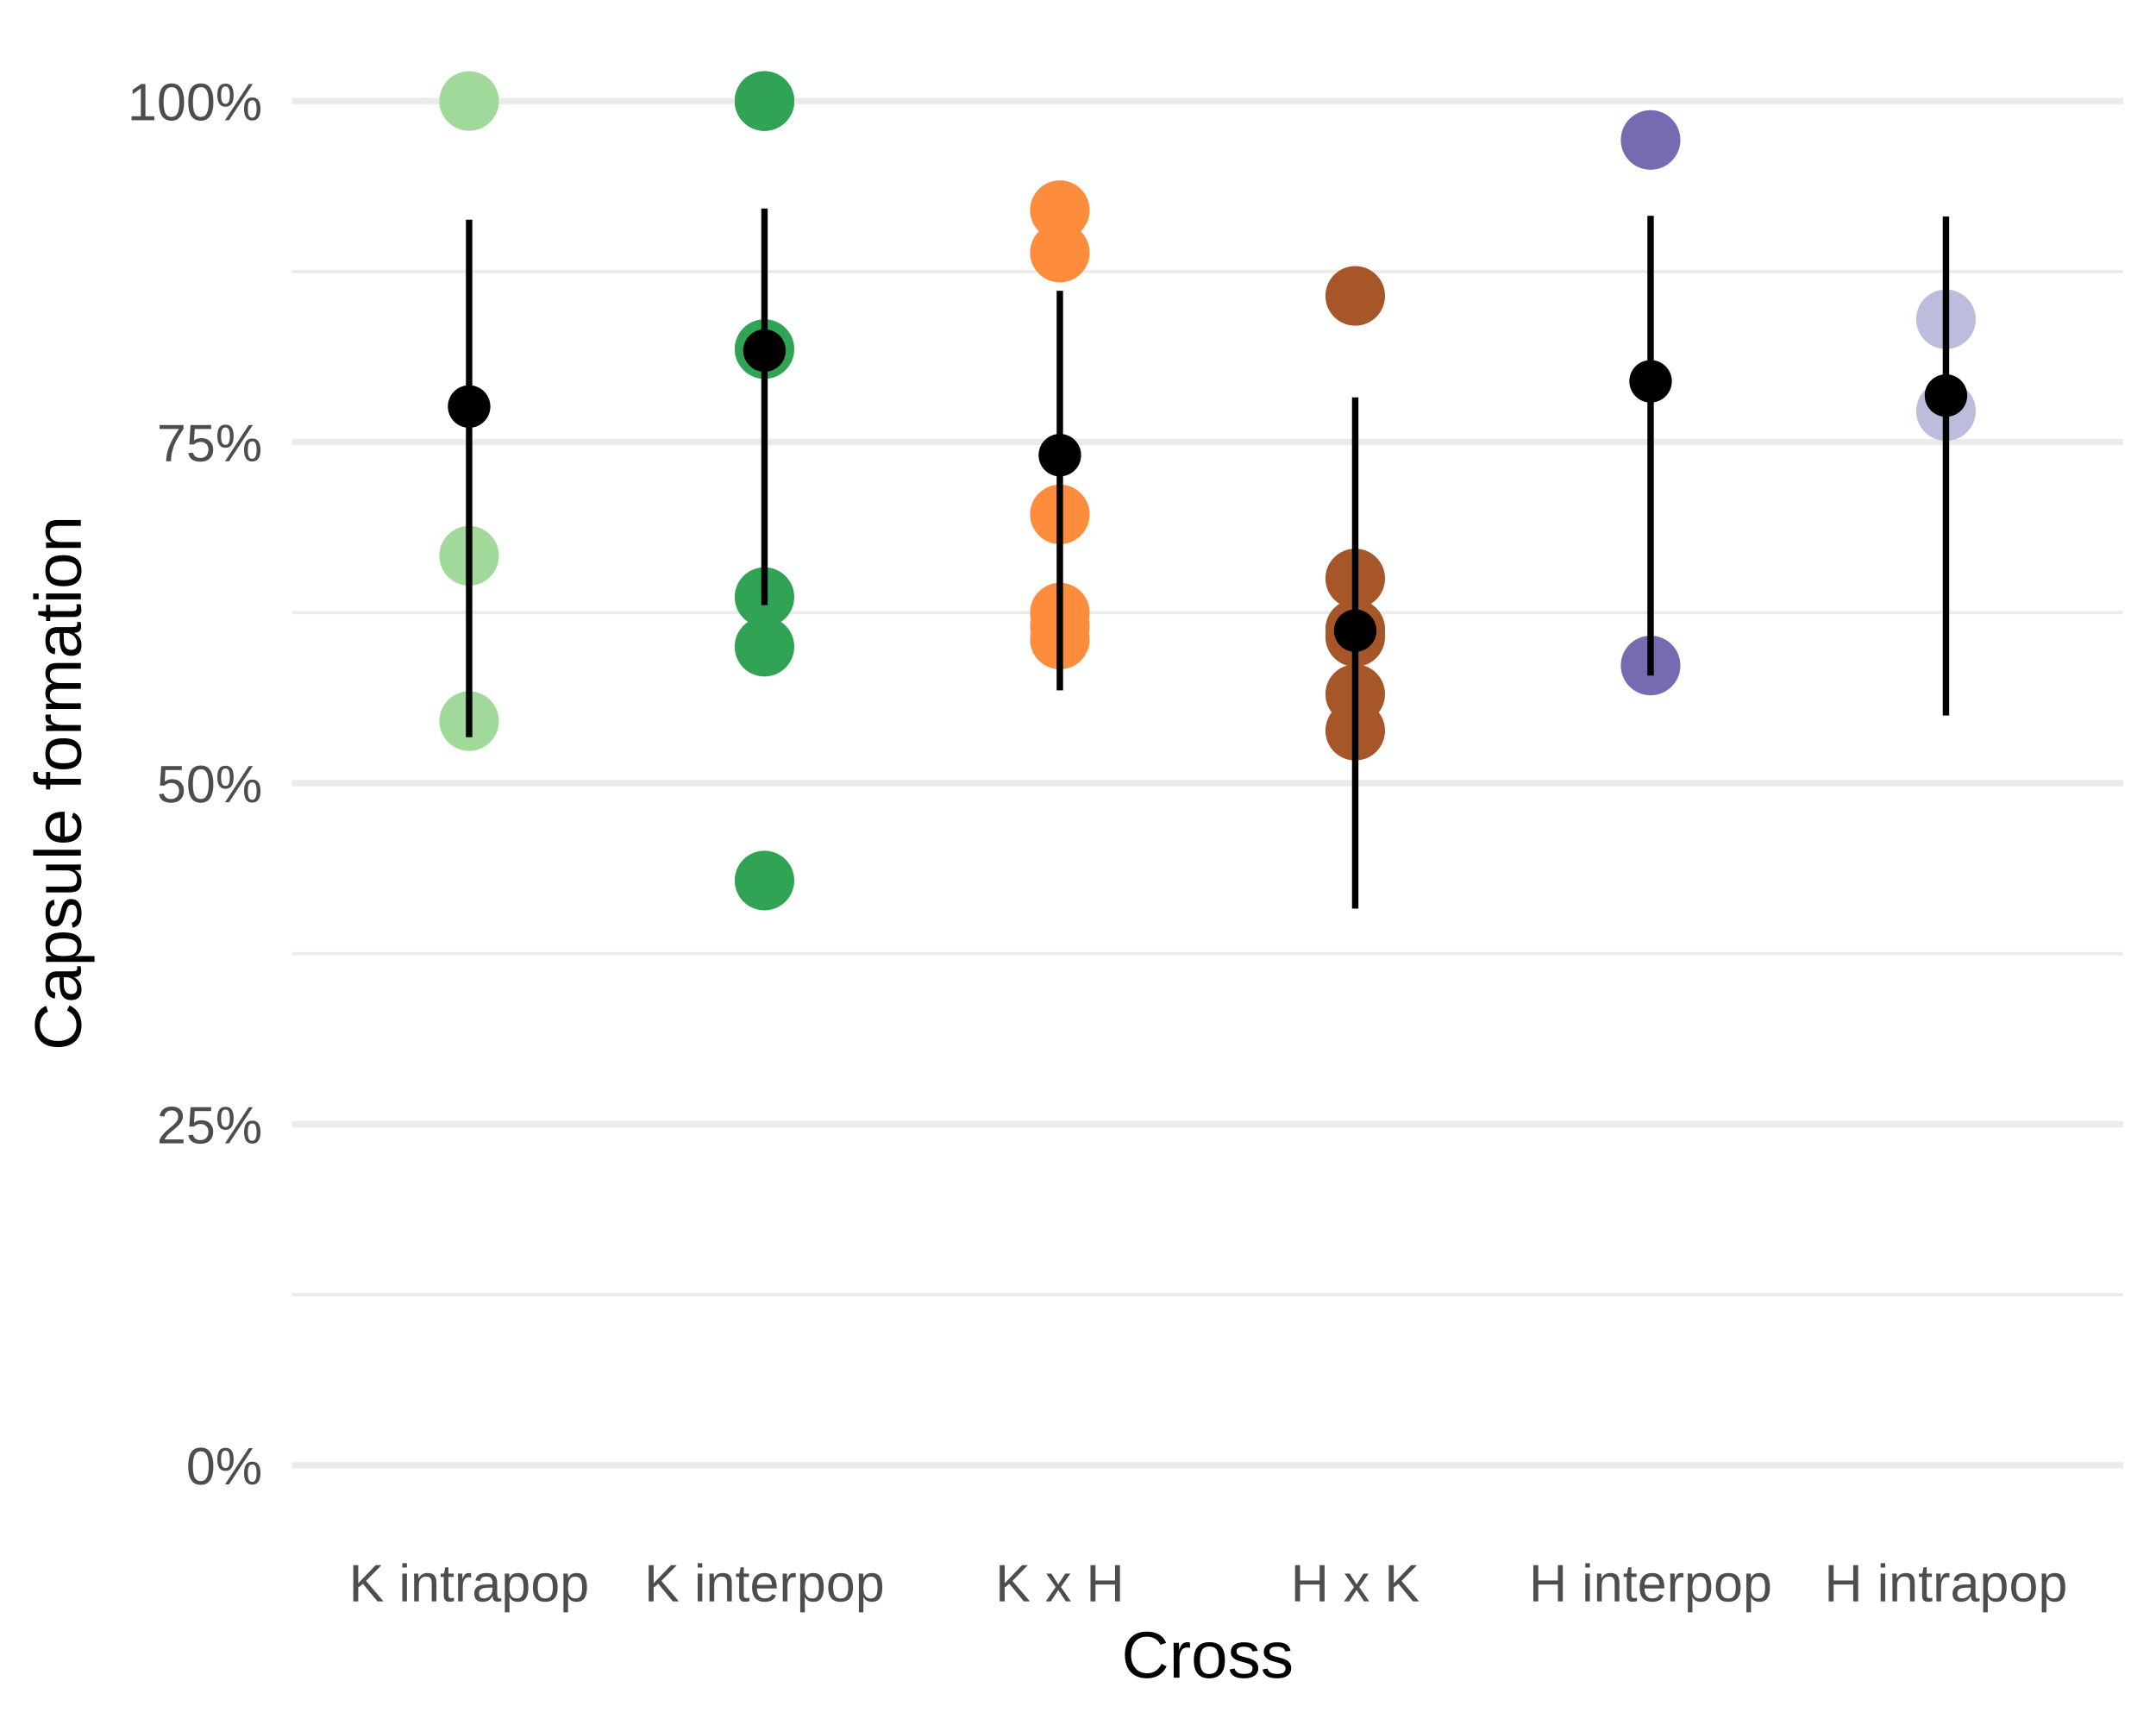
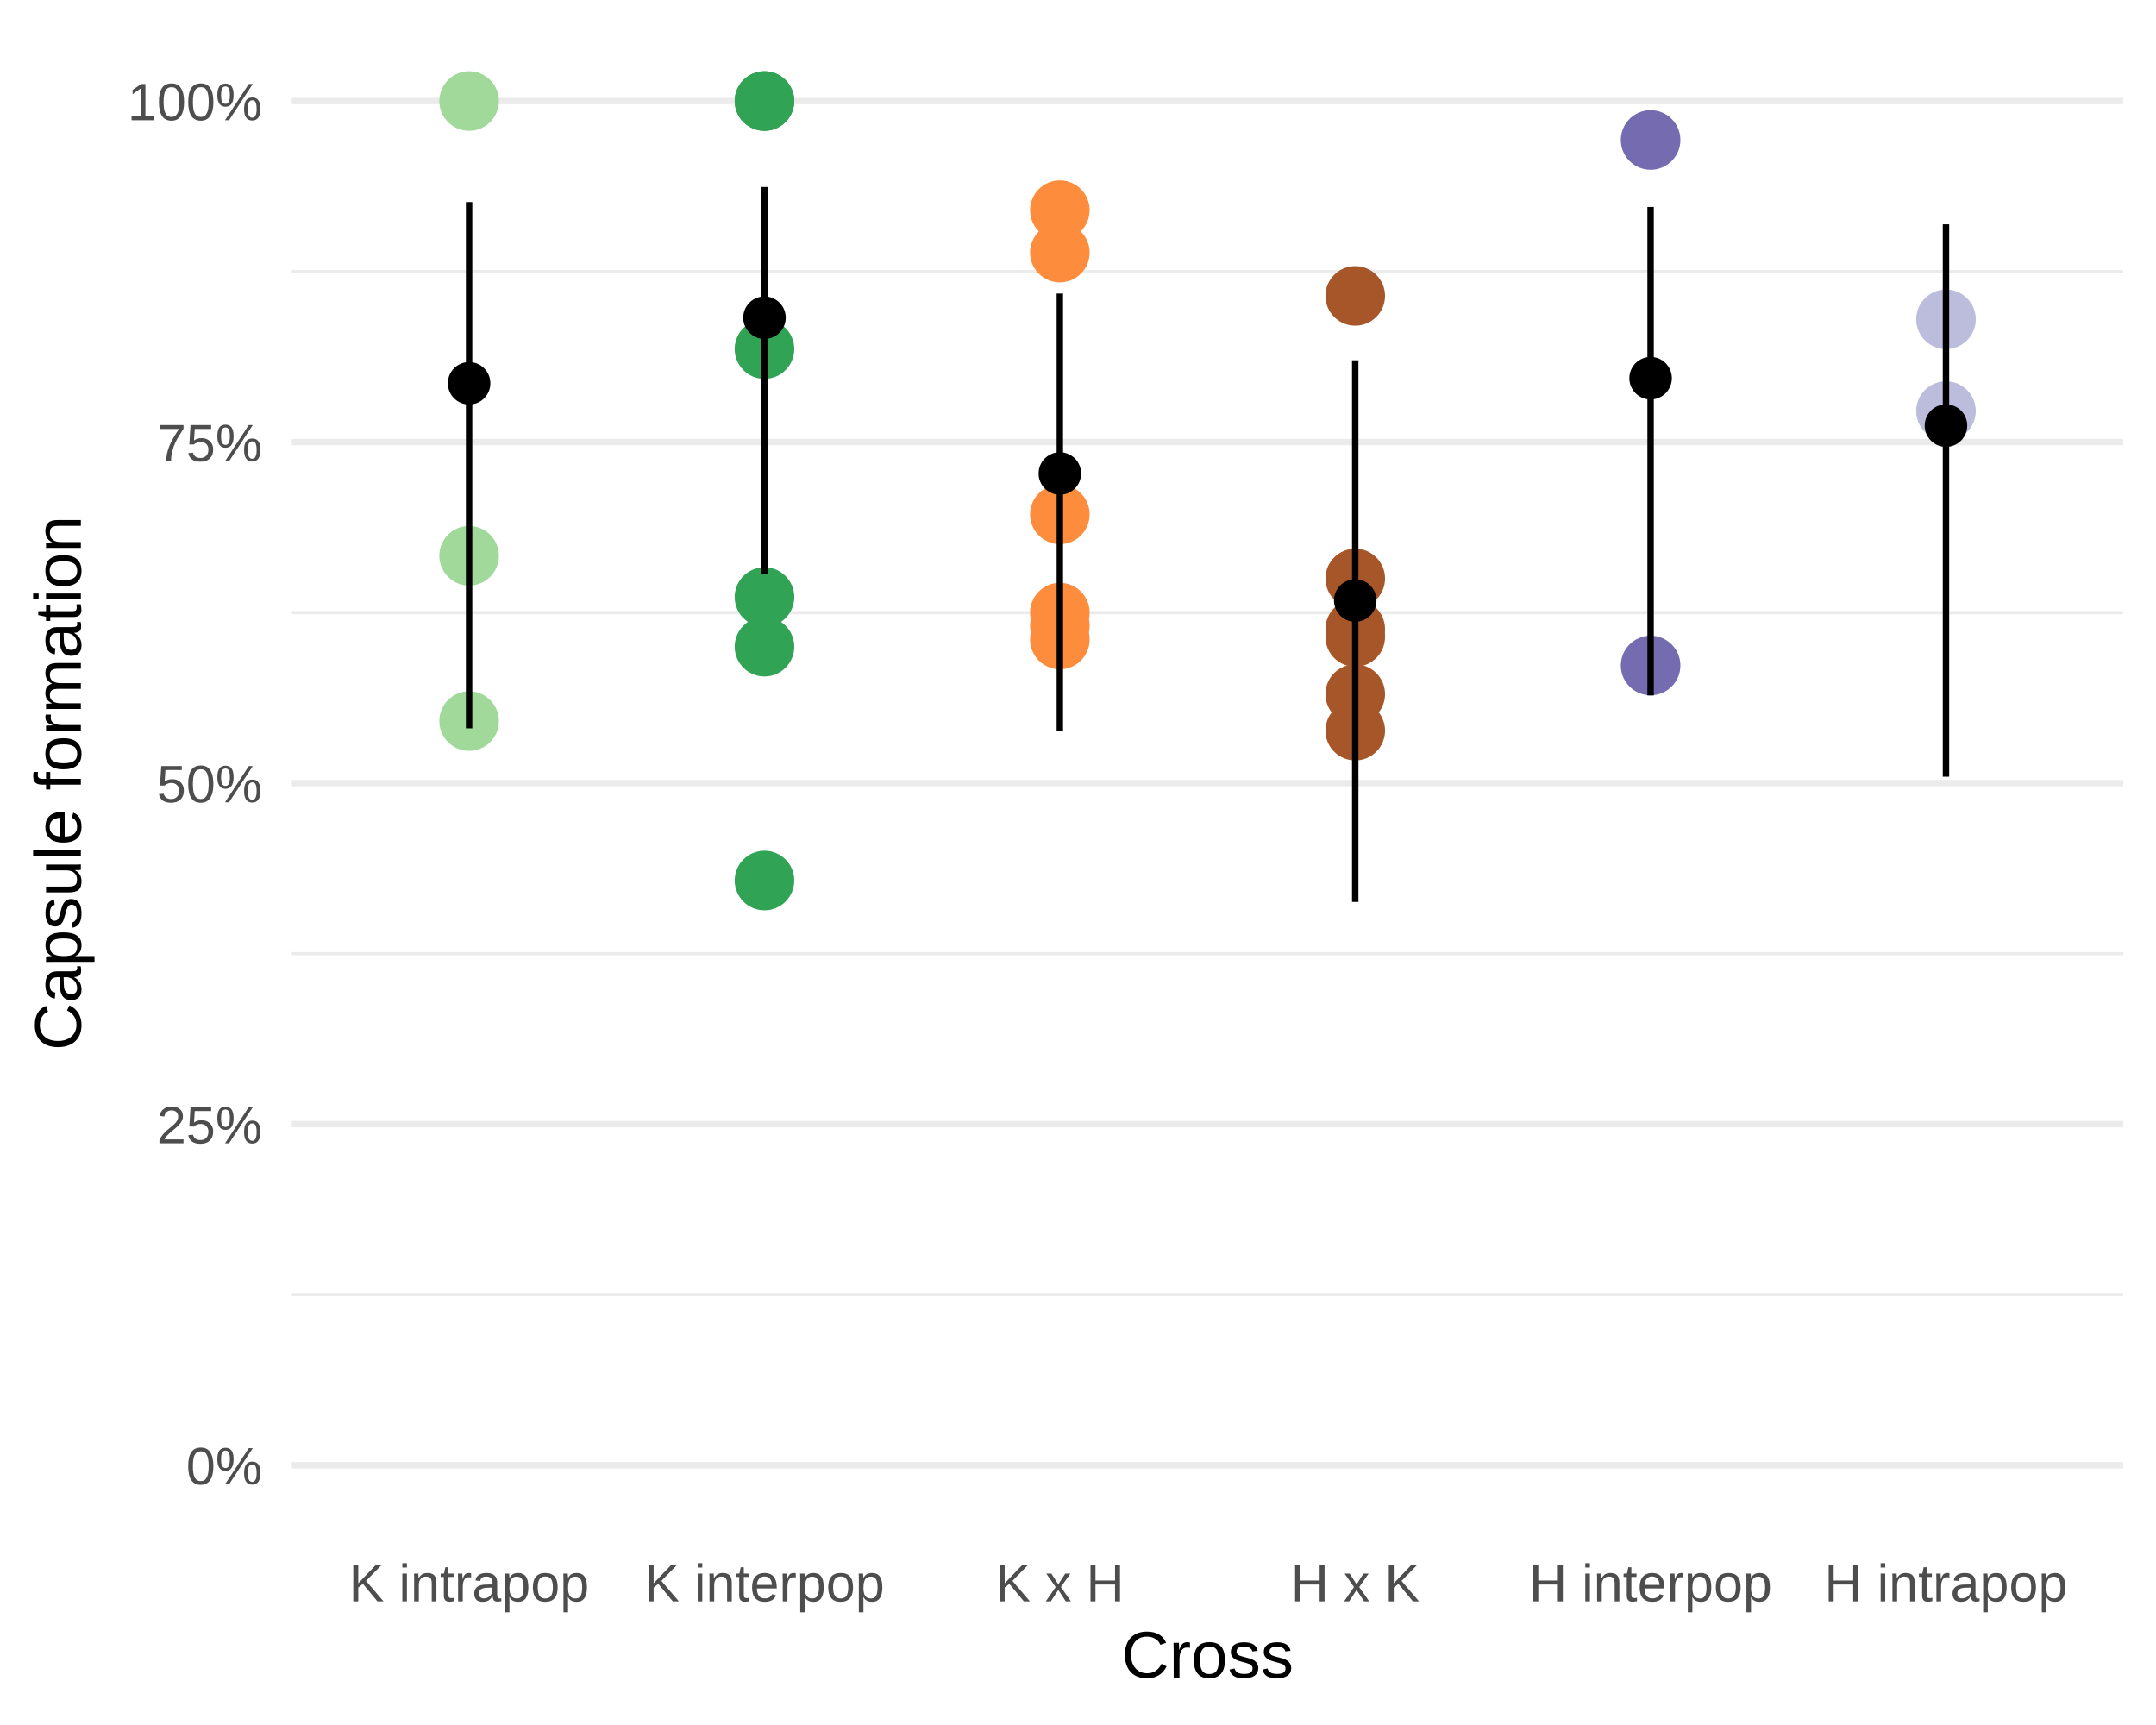
<svg xmlns="http://www.w3.org/2000/svg" class="svglite" width="360.00pt" height="288.00pt" viewBox="0 0 360.00 288.00">
  <defs>
    <style type="text/css">
    .svglite line, .svglite polyline, .svglite polygon, .svglite path, .svglite rect, .svglite circle {
      fill: none;
      stroke: #000000;
      stroke-linecap: round;
      stroke-linejoin: round;
      stroke-miterlimit: 10.00;
    }
  </style>
  </defs>
  <rect width="100%" height="100%" style="stroke: none; fill: #FFFFFF;" />
  <defs>
    <clipPath id="cpMC4wMHwzNjAuMDB8MC4wMHwyODguMDA=">
      <rect x="0.00" y="0.00" width="360.00" height="288.00" />
    </clipPath>
  </defs>
  <g clip-path="url(#cpMC4wMHwzNjAuMDB8MC4wMHwyODguMDA=)">
</g>
  <defs>
    <clipPath id="cpNDguNzN8MzU0LjUyfDUuNDh8MjU2LjAx">
      <rect x="48.73" y="5.48" width="305.79" height="250.53" />
    </clipPath>
  </defs>
  <g clip-path="url(#cpNDguNzN8MzU0LjUyfDUuNDh8MjU2LjAx)">
    <polyline points="48.73,216.16 354.52,216.16 " style="stroke-width: 0.53; stroke: #EBEBEB; stroke-linecap: butt;" />
    <polyline points="48.73,159.22 354.52,159.22 " style="stroke-width: 0.53; stroke: #EBEBEB; stroke-linecap: butt;" />
    <polyline points="48.73,102.28 354.52,102.28 " style="stroke-width: 0.53; stroke: #EBEBEB; stroke-linecap: butt;" />
    <polyline points="48.73,45.34 354.52,45.34 " style="stroke-width: 0.53; stroke: #EBEBEB; stroke-linecap: butt;" />
    <polyline points="48.73,244.63 354.52,244.63 " style="stroke-width: 1.07; stroke: #EBEBEB; stroke-linecap: butt;" />
    <polyline points="48.73,187.69 354.52,187.69 " style="stroke-width: 1.07; stroke: #EBEBEB; stroke-linecap: butt;" />
    <polyline points="48.73,130.75 354.52,130.75 " style="stroke-width: 1.07; stroke: #EBEBEB; stroke-linecap: butt;" />
    <polyline points="48.73,73.81 354.52,73.81 " style="stroke-width: 1.07; stroke: #EBEBEB; stroke-linecap: butt;" />
    <polyline points="48.73,16.87 354.52,16.87 " style="stroke-width: 1.07; stroke: #EBEBEB; stroke-linecap: butt;" />
    <circle cx="78.33" cy="92.79" r="4.62" style="stroke-width: 0.71; stroke: #A1D99B; fill: #A1D99B;" />
    <circle cx="78.33" cy="16.87" r="4.62" style="stroke-width: 0.71; stroke: #A1D99B; fill: #A1D99B;" />
    <circle cx="78.33" cy="120.39" r="4.62" style="stroke-width: 0.71; stroke: #A1D99B; fill: #A1D99B;" />
    <circle cx="127.65" cy="16.87" r="4.62" style="stroke-width: 0.71; stroke: #31A354; fill: #31A354;" />
    <circle cx="127.65" cy="107.97" r="4.62" style="stroke-width: 0.71; stroke: #31A354; fill: #31A354;" />
    <circle cx="127.65" cy="16.87" r="4.62" style="stroke-width: 0.71; stroke: #31A354; fill: #31A354;" />
    <circle cx="127.65" cy="147.01" r="4.62" style="stroke-width: 0.71; stroke: #31A354; fill: #31A354;" />
    <circle cx="127.65" cy="58.28" r="4.62" style="stroke-width: 0.71; stroke: #31A354; fill: #31A354;" />
    <circle cx="127.65" cy="99.69" r="4.62" style="stroke-width: 0.71; stroke: #31A354; fill: #31A354;" />
    <circle cx="176.97" cy="104.47" r="4.62" style="stroke-width: 0.71; stroke: #FD8D3C; fill: #FD8D3C;" />
    <circle cx="176.97" cy="85.88" r="4.62" style="stroke-width: 0.71; stroke: #FD8D3C; fill: #FD8D3C;" />
    <circle cx="176.97" cy="35.09" r="4.62" style="stroke-width: 0.71; stroke: #FD8D3C; fill: #FD8D3C;" />
    <circle cx="176.97" cy="42.17" r="4.62" style="stroke-width: 0.71; stroke: #FD8D3C; fill: #FD8D3C;" />
    <circle cx="176.97" cy="102.28" r="4.62" style="stroke-width: 0.71; stroke: #FD8D3C; fill: #FD8D3C;" />
    <circle cx="176.97" cy="106.77" r="4.62" style="stroke-width: 0.71; stroke: #FD8D3C; fill: #FD8D3C;" />
    <circle cx="226.29" cy="49.40" r="4.62" style="stroke-width: 0.71; stroke: #A65628; fill: #A65628;" />
    <circle cx="226.29" cy="96.58" r="4.62" style="stroke-width: 0.71; stroke: #A65628; fill: #A65628;" />
    <circle cx="226.29" cy="121.99" r="4.62" style="stroke-width: 0.71; stroke: #A65628; fill: #A65628;" />
    <circle cx="226.29" cy="105.03" r="4.62" style="stroke-width: 0.71; stroke: #A65628; fill: #A65628;" />
    <circle cx="226.29" cy="115.89" r="4.62" style="stroke-width: 0.71; stroke: #A65628; fill: #A65628;" />
    <circle cx="226.29" cy="106.34" r="4.62" style="stroke-width: 0.71; stroke: #A65628; fill: #A65628;" />
    <circle cx="275.61" cy="23.37" r="4.62" style="stroke-width: 0.71; stroke: #756BB1; fill: #756BB1;" />
    <circle cx="275.61" cy="111.11" r="4.62" style="stroke-width: 0.71; stroke: #756BB1; fill: #756BB1;" />
    <circle cx="324.93" cy="53.31" r="4.62" style="stroke-width: 0.71; stroke: #BCBDDC; fill: #BCBDDC;" />
    <circle cx="324.93" cy="68.63" r="4.62" style="stroke-width: 0.71; stroke: #BCBDDC; fill: #BCBDDC;" />
-     <line x1="78.33" y1="123.08" x2="78.33" y2="36.68" style="stroke-width: 1.07; stroke-linecap: butt;" />
-     <line x1="127.65" y1="101.03" x2="127.65" y2="34.81" style="stroke-width: 1.07; stroke-linecap: butt;" />
-     <line x1="176.97" y1="115.26" x2="176.97" y2="48.55" style="stroke-width: 1.07; stroke-linecap: butt;" />
-     <line x1="226.29" y1="151.70" x2="226.29" y2="66.35" style="stroke-width: 1.07; stroke-linecap: butt;" />
-     <line x1="275.61" y1="112.79" x2="275.61" y2="36.03" style="stroke-width: 1.07; stroke-linecap: butt;" />
-     <line x1="324.93" y1="119.46" x2="324.93" y2="36.15" style="stroke-width: 1.07; stroke-linecap: butt;" />
-     <circle cx="78.33" cy="67.87" r="2.84" style="stroke-width: 1.42; fill: #000000;" />
-     <circle cx="127.65" cy="58.53" r="2.84" style="stroke-width: 1.42; fill: #000000;" />
-     <circle cx="176.97" cy="75.99" r="2.84" style="stroke-width: 1.42; fill: #000000;" />
-     <circle cx="226.29" cy="105.29" r="2.84" style="stroke-width: 1.42; fill: #000000;" />
-     <circle cx="275.61" cy="63.66" r="2.84" style="stroke-width: 1.42; fill: #000000;" />
-     <circle cx="324.93" cy="66.04" r="2.84" style="stroke-width: 1.42; fill: #000000;" />
+     <line x1="78.33" y1="121.60" x2="78.33" y2="33.73" style="stroke-width: 1.07; stroke-linecap: butt;" />
+     <line x1="127.65" y1="95.76" x2="127.65" y2="31.22" style="stroke-width: 1.07; stroke-linecap: butt;" />
+     <line x1="176.97" y1="122.05" x2="176.97" y2="49.01" style="stroke-width: 1.07; stroke-linecap: butt;" />
+     <line x1="226.29" y1="150.59" x2="226.29" y2="60.15" style="stroke-width: 1.07; stroke-linecap: butt;" />
+     <line x1="275.61" y1="116.11" x2="275.61" y2="34.55" style="stroke-width: 1.07; stroke-linecap: butt;" />
+     <line x1="324.93" y1="129.68" x2="324.93" y2="37.45" style="stroke-width: 1.07; stroke-linecap: butt;" />
+     <circle cx="78.33" cy="63.99" r="2.84" style="stroke-width: 1.42; fill: #000000;" />
+     <circle cx="127.65" cy="53.04" r="2.84" style="stroke-width: 1.42; fill: #000000;" />
+     <circle cx="176.97" cy="79.05" r="2.84" style="stroke-width: 1.42; fill: #000000;" />
+     <circle cx="226.29" cy="100.26" r="2.84" style="stroke-width: 1.42; fill: #000000;" />
+     <circle cx="275.61" cy="63.14" r="2.84" style="stroke-width: 1.42; fill: #000000;" />
+     <circle cx="324.93" cy="71.06" r="2.84" style="stroke-width: 1.42; fill: #000000;" />
  </g>
  <g clip-path="url(#cpMC4wMHwzNjAuMDB8MC4wMHwyODguMDA=)">
    <text x="43.80" y="247.83" text-anchor="end" style="font-size: 8.80px; fill: #4D4D4D; font-family: Arial;" textLength="13.95px" lengthAdjust="spacingAndGlyphs">0%</text>
    <text x="43.80" y="190.89" text-anchor="end" style="font-size: 8.80px; fill: #4D4D4D; font-family: Arial;" textLength="19.55px" lengthAdjust="spacingAndGlyphs">25%</text>
    <text x="43.80" y="133.95" text-anchor="end" style="font-size: 8.80px; fill: #4D4D4D; font-family: Arial;" textLength="19.55px" lengthAdjust="spacingAndGlyphs">50%</text>
    <text x="43.80" y="77.01" text-anchor="end" style="font-size: 8.80px; fill: #4D4D4D; font-family: Arial;" textLength="19.55px" lengthAdjust="spacingAndGlyphs">75%</text>
    <text x="43.80" y="20.07" text-anchor="end" style="font-size: 8.80px; fill: #4D4D4D; font-family: Arial;" textLength="25.14px" lengthAdjust="spacingAndGlyphs">100%</text>
    <text x="78.33" y="267.36" text-anchor="middle" style="font-size: 8.80px; fill: #4D4D4D; font-family: Arial;" textLength="45.60px" lengthAdjust="spacingAndGlyphs">K intrapop</text>
    <text x="127.65" y="267.36" text-anchor="middle" style="font-size: 8.80px; fill: #4D4D4D; font-family: Arial;" textLength="45.62px" lengthAdjust="spacingAndGlyphs">K interpop</text>
    <text x="176.97" y="267.36" text-anchor="middle" style="font-size: 8.80px; fill: #4D4D4D; font-family: Arial;" textLength="23.18px" lengthAdjust="spacingAndGlyphs">K x H</text>
    <text x="226.29" y="267.36" text-anchor="middle" style="font-size: 8.80px; fill: #4D4D4D; font-family: Arial;" textLength="23.18px" lengthAdjust="spacingAndGlyphs">H x K</text>
    <text x="275.61" y="267.36" text-anchor="middle" style="font-size: 8.80px; fill: #4D4D4D; font-family: Arial;" textLength="46.47px" lengthAdjust="spacingAndGlyphs">H interpop</text>
    <text x="324.93" y="267.36" text-anchor="middle" style="font-size: 8.80px; fill: #4D4D4D; font-family: Arial;" textLength="46.45px" lengthAdjust="spacingAndGlyphs">H intrapop</text>
    <text x="201.63" y="280.10" text-anchor="middle" style="font-size: 11.00px; font-family: Arial;" textLength="30.15px" lengthAdjust="spacingAndGlyphs">Cross</text>
    <text transform="translate(13.50,130.75) rotate(-90)" text-anchor="middle" style="font-size: 11.00px; font-family: Arial;" textLength="100.89px" lengthAdjust="spacingAndGlyphs">Capsule formation</text>
  </g>
</svg>
